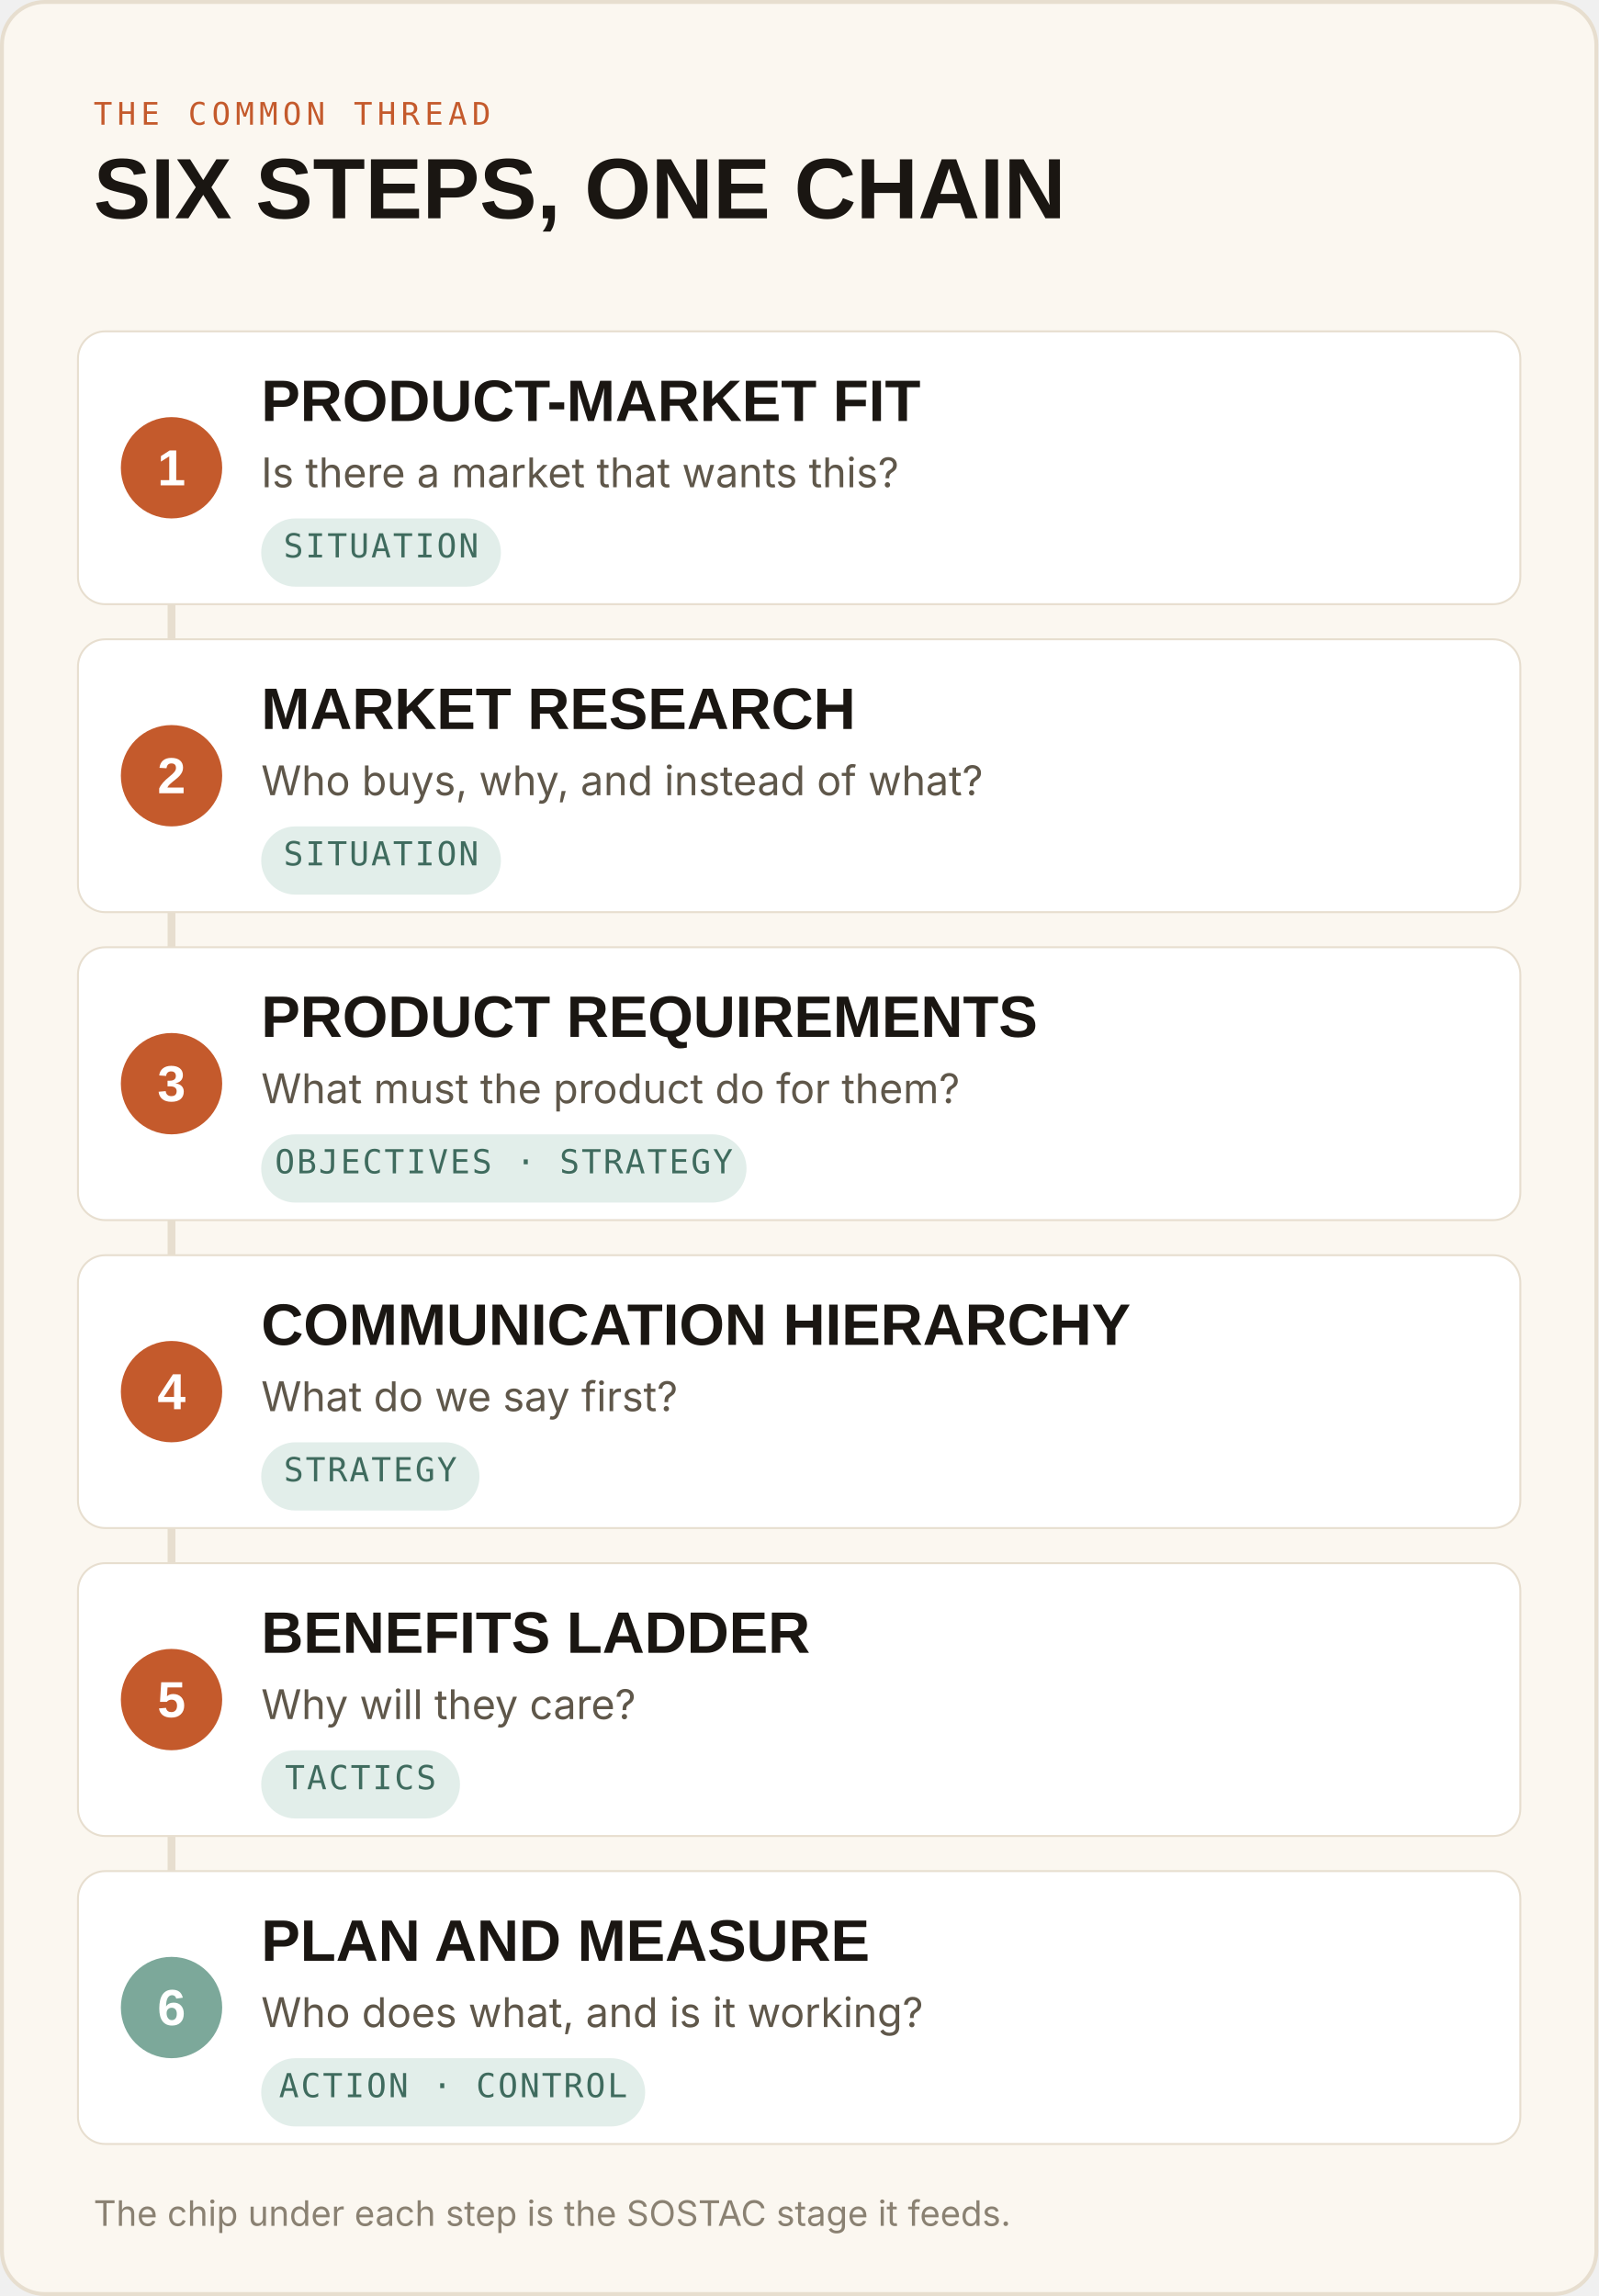
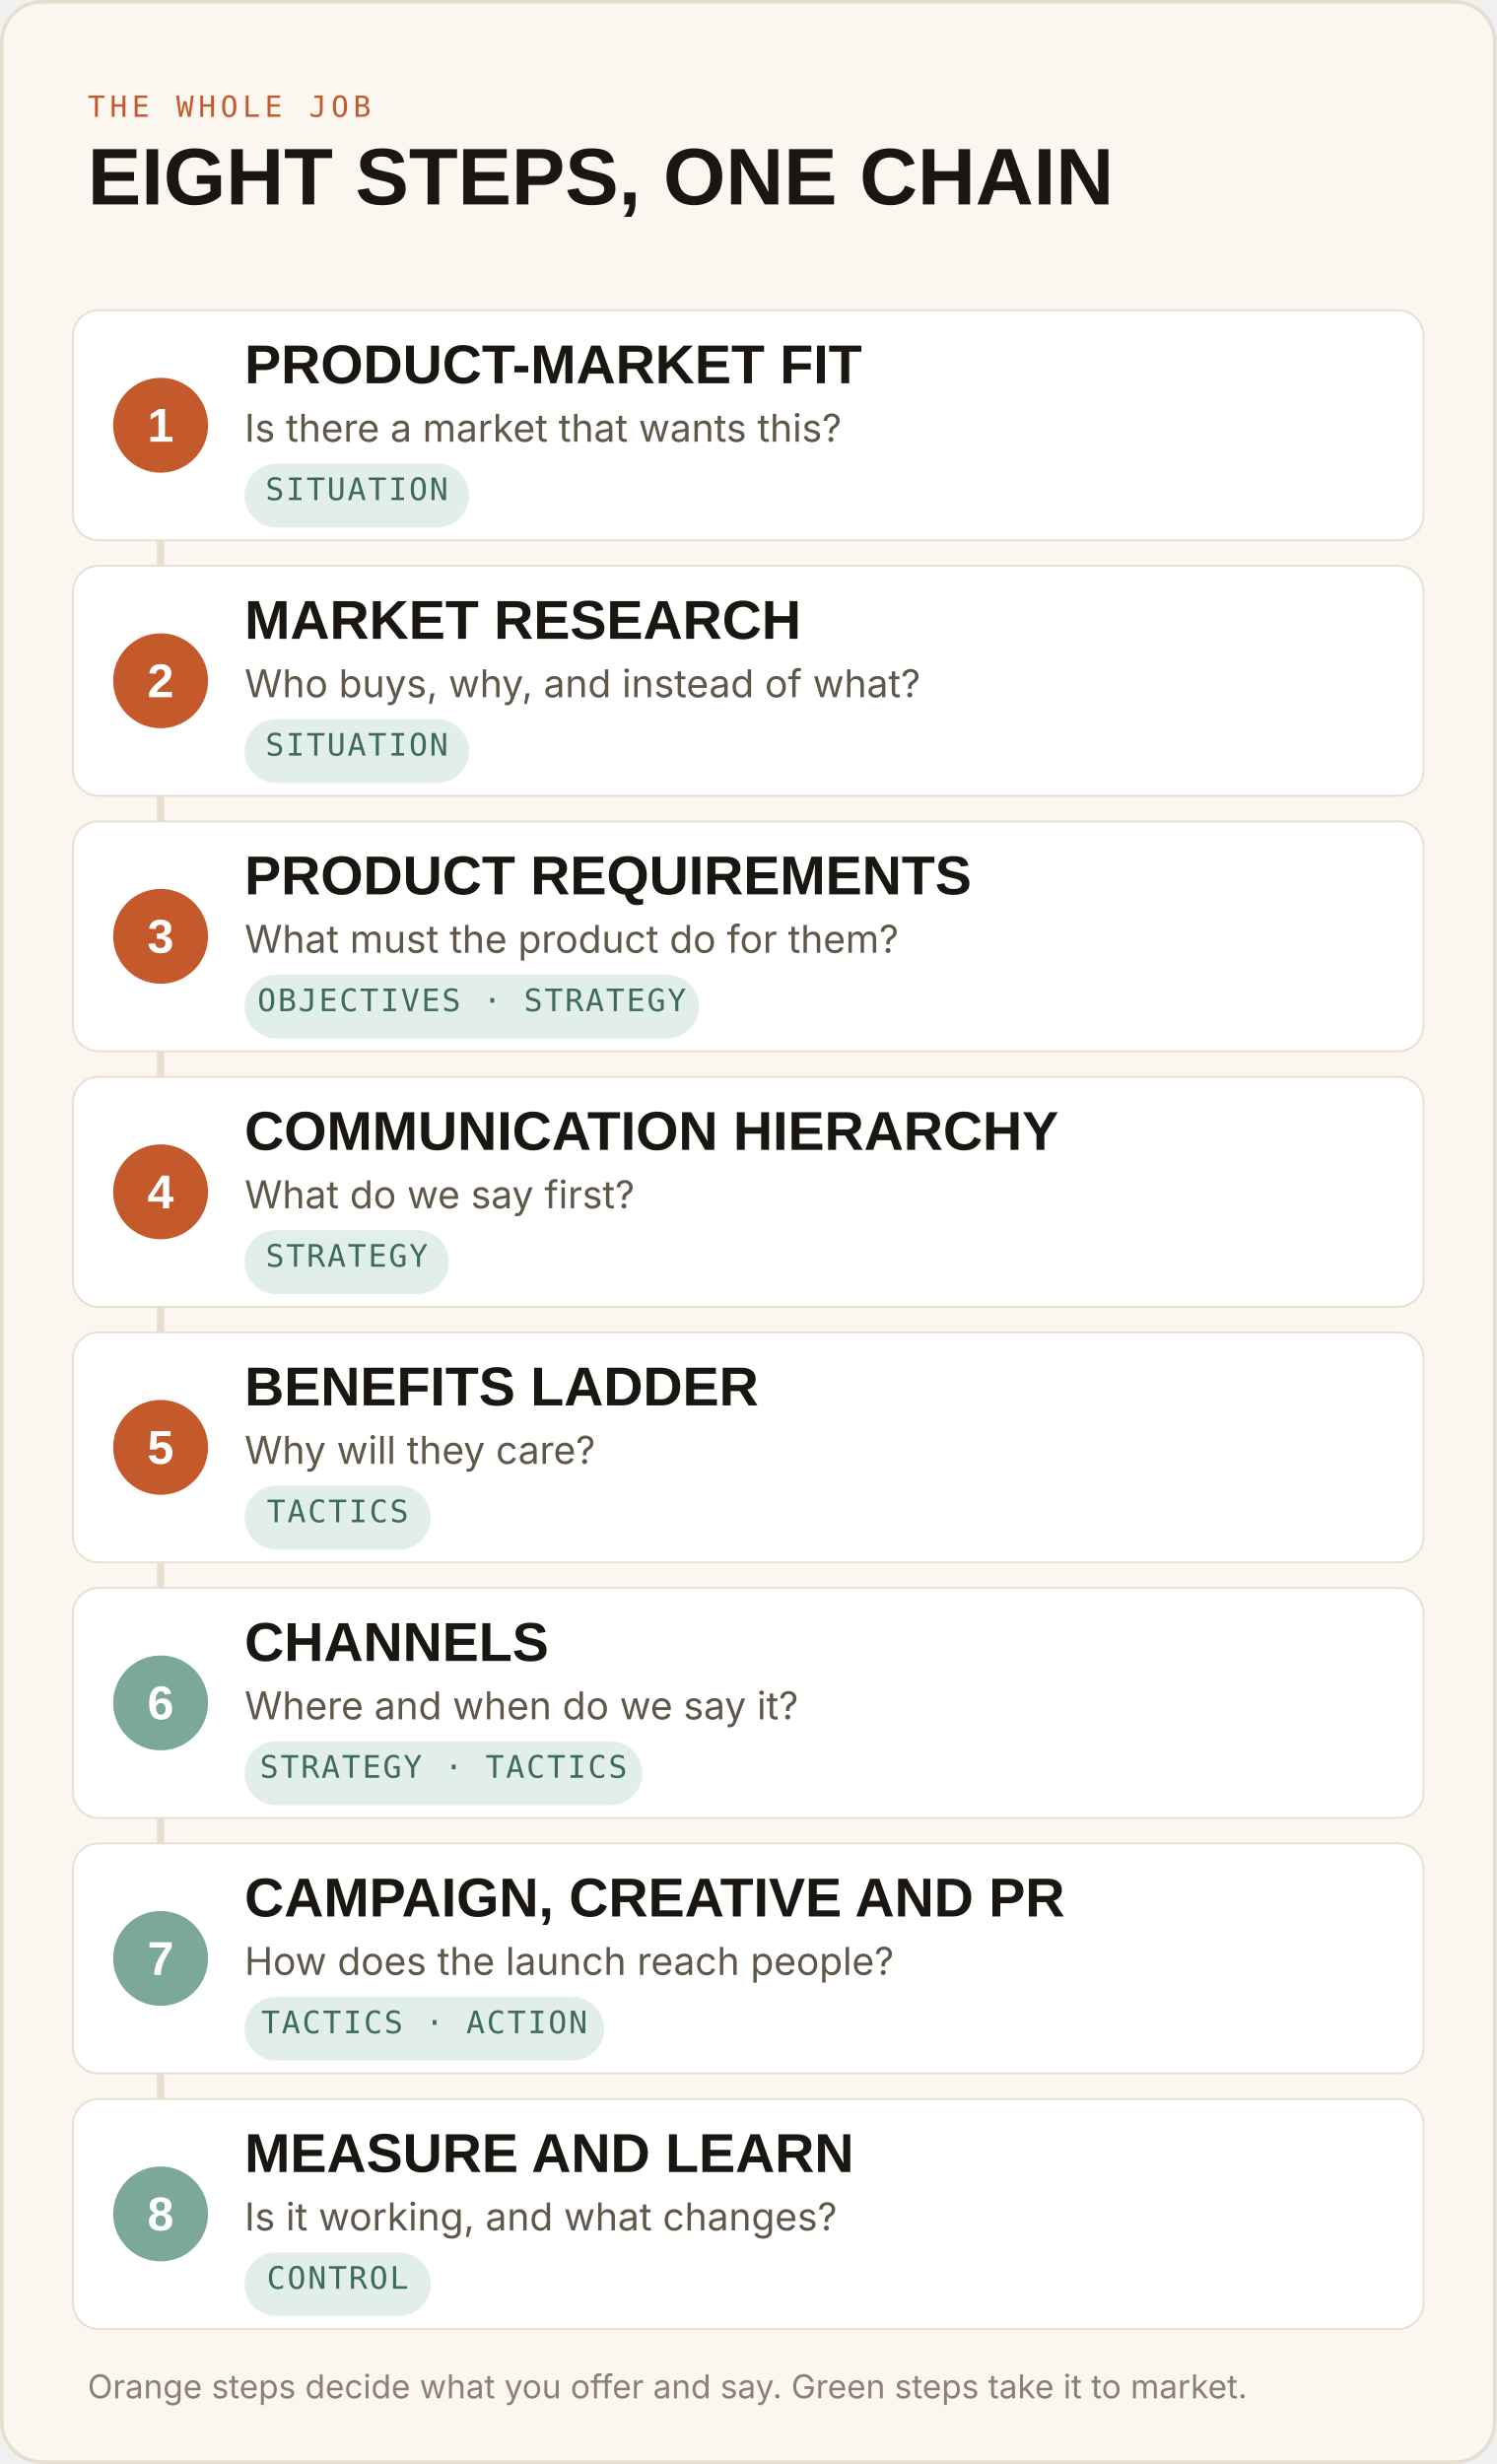
- <svg xmlns="http://www.w3.org/2000/svg" viewBox="0 0 820 1178" width="820" height="1178" role="img" aria-labelledby="chain-t">
+ <svg xmlns="http://www.w3.org/2000/svg" viewBox="0 0 820 1350" width="820" height="1350" role="img" aria-labelledby="chain-t">
  <defs>
    <marker id="chain-arrow" viewBox="0 0 10 10" refX="8" refY="5" markerWidth="7" markerHeight="7" orient="auto-start-reverse">
      <path d="M0 0L10 5L0 10z" fill="#5F574A" />
    </marker>
  </defs>
-   <rect x="1" y="1" width="818" height="1176" rx="22" fill="#FBF7F0" stroke="#E7DECF" stroke-width="2" />
-   <text x="48" y="64" font-family="'SF Mono',Menlo,'JetBrains Mono',monospace" font-size="16" font-weight="400" fill="#C45A2C" text-anchor="start" letter-spacing="2.5">THE COMMON THREAD</text>
-   <text x="48" y="112" font-family="'Arial Narrow','Archivo Narrow','Helvetica Neue Condensed',Arial,sans-serif" font-size="44" font-weight="700" fill="#1A1612" text-anchor="start">SIX STEPS, ONE CHAIN</text>
+   <rect x="1" y="1" width="818" height="1348" rx="22" fill="#FBF7F0" stroke="#E7DECF" stroke-width="2" />
+   <text x="48" y="64" font-family="'SF Mono',Menlo,'JetBrains Mono',monospace" font-size="16" font-weight="400" fill="#C45A2C" text-anchor="start" letter-spacing="2.5">THE WHOLE JOB</text>
+   <text x="48" y="112" font-family="'Arial Narrow','Archivo Narrow','Helvetica Neue Condensed',Arial,sans-serif" font-size="44" font-weight="700" fill="#1A1612" text-anchor="start">EIGHT STEPS, ONE CHAIN</text>
  <g transform="translate(0 0)">
-     <line x1="88" y1="240" x2="88" y2="1030" stroke="#E7DECF" stroke-width="4" />
-     <rect x="40" y="170" width="740" height="140" rx="14" fill="#FFFFFF" stroke="#E7DECF" />
-     <circle cx="88" cy="240" r="26" fill="#C45A2C" />
-     <text x="88" y="249" font-family="'Arial Narrow','Archivo Narrow','Helvetica Neue Condensed',Arial,sans-serif" font-size="26" font-weight="700" fill="#fff" text-anchor="middle">1</text>
-     <text x="134" y="216" font-family="'Arial Narrow','Archivo Narrow','Helvetica Neue Condensed',Arial,sans-serif" font-size="30" font-weight="700" fill="#1A1612" text-anchor="start">PRODUCT-MARKET FIT</text>
-     <text x="134" y="250" font-family="Inter,'Helvetica Neue',Helvetica,Arial,sans-serif" font-size="21" font-weight="400" fill="#5F574A" text-anchor="start">Is there a market that wants this?</text>
-     <g transform="translate(134 266)">
+     <line x1="88" y1="233" x2="88" y2="1213" stroke="#E7DECF" stroke-width="4" />
+     <rect x="40" y="170" width="740" height="126" rx="14" fill="#FFFFFF" stroke="#E7DECF" />
+     <circle cx="88" cy="233" r="26" fill="#C45A2C" />
+     <text x="88" y="242" font-family="'Arial Narrow','Archivo Narrow','Helvetica Neue Condensed',Arial,sans-serif" font-size="26" font-weight="700" fill="#fff" text-anchor="middle">1</text>
+     <text x="134" y="210" font-family="'Arial Narrow','Archivo Narrow','Helvetica Neue Condensed',Arial,sans-serif" font-size="30" font-weight="700" fill="#1A1612" text-anchor="start">PRODUCT-MARKET FIT</text>
+     <text x="134" y="242" font-family="Inter,'Helvetica Neue',Helvetica,Arial,sans-serif" font-size="21" font-weight="400" fill="#5F574A" text-anchor="start">Is there a market that wants this?</text>
+     <g transform="translate(134 254)">
      <rect x="0" y="0" width="123" height="35" rx="17.5" fill="#E2EEEA" />
      <text x="61.5" y="20" font-family="'SF Mono',Menlo,'JetBrains Mono',monospace" font-size="17" font-weight="400" fill="#3F6B5E" text-anchor="middle" letter-spacing="1">SITUATION</text>
    </g>
-     <rect x="40" y="328" width="740" height="140" rx="14" fill="#FFFFFF" stroke="#E7DECF" />
-     <circle cx="88" cy="398" r="26" fill="#C45A2C" />
-     <text x="88" y="407" font-family="'Arial Narrow','Archivo Narrow','Helvetica Neue Condensed',Arial,sans-serif" font-size="26" font-weight="700" fill="#fff" text-anchor="middle">2</text>
-     <text x="134" y="374" font-family="'Arial Narrow','Archivo Narrow','Helvetica Neue Condensed',Arial,sans-serif" font-size="30" font-weight="700" fill="#1A1612" text-anchor="start">MARKET RESEARCH</text>
-     <text x="134" y="408" font-family="Inter,'Helvetica Neue',Helvetica,Arial,sans-serif" font-size="21" font-weight="400" fill="#5F574A" text-anchor="start">Who buys, why, and instead of what?</text>
-     <g transform="translate(134 424)">
+     <rect x="40" y="310" width="740" height="126" rx="14" fill="#FFFFFF" stroke="#E7DECF" />
+     <circle cx="88" cy="373" r="26" fill="#C45A2C" />
+     <text x="88" y="382" font-family="'Arial Narrow','Archivo Narrow','Helvetica Neue Condensed',Arial,sans-serif" font-size="26" font-weight="700" fill="#fff" text-anchor="middle">2</text>
+     <text x="134" y="350" font-family="'Arial Narrow','Archivo Narrow','Helvetica Neue Condensed',Arial,sans-serif" font-size="30" font-weight="700" fill="#1A1612" text-anchor="start">MARKET RESEARCH</text>
+     <text x="134" y="382" font-family="Inter,'Helvetica Neue',Helvetica,Arial,sans-serif" font-size="21" font-weight="400" fill="#5F574A" text-anchor="start">Who buys, why, and instead of what?</text>
+     <g transform="translate(134 394)">
      <rect x="0" y="0" width="123" height="35" rx="17.5" fill="#E2EEEA" />
      <text x="61.5" y="20" font-family="'SF Mono',Menlo,'JetBrains Mono',monospace" font-size="17" font-weight="400" fill="#3F6B5E" text-anchor="middle" letter-spacing="1">SITUATION</text>
    </g>
-     <rect x="40" y="486" width="740" height="140" rx="14" fill="#FFFFFF" stroke="#E7DECF" />
-     <circle cx="88" cy="556" r="26" fill="#C45A2C" />
-     <text x="88" y="565" font-family="'Arial Narrow','Archivo Narrow','Helvetica Neue Condensed',Arial,sans-serif" font-size="26" font-weight="700" fill="#fff" text-anchor="middle">3</text>
-     <text x="134" y="532" font-family="'Arial Narrow','Archivo Narrow','Helvetica Neue Condensed',Arial,sans-serif" font-size="30" font-weight="700" fill="#1A1612" text-anchor="start">PRODUCT REQUIREMENTS</text>
-     <text x="134" y="566" font-family="Inter,'Helvetica Neue',Helvetica,Arial,sans-serif" font-size="21" font-weight="400" fill="#5F574A" text-anchor="start">What must the product do for them?</text>
-     <g transform="translate(134 582)">
+     <rect x="40" y="450" width="740" height="126" rx="14" fill="#FFFFFF" stroke="#E7DECF" />
+     <circle cx="88" cy="513" r="26" fill="#C45A2C" />
+     <text x="88" y="522" font-family="'Arial Narrow','Archivo Narrow','Helvetica Neue Condensed',Arial,sans-serif" font-size="26" font-weight="700" fill="#fff" text-anchor="middle">3</text>
+     <text x="134" y="490" font-family="'Arial Narrow','Archivo Narrow','Helvetica Neue Condensed',Arial,sans-serif" font-size="30" font-weight="700" fill="#1A1612" text-anchor="start">PRODUCT REQUIREMENTS</text>
+     <text x="134" y="522" font-family="Inter,'Helvetica Neue',Helvetica,Arial,sans-serif" font-size="21" font-weight="400" fill="#5F574A" text-anchor="start">What must the product do for them?</text>
+     <g transform="translate(134 534)">
      <rect x="0" y="0" width="249" height="35" rx="17.5" fill="#E2EEEA" />
      <text x="124.5" y="20" font-family="'SF Mono',Menlo,'JetBrains Mono',monospace" font-size="17" font-weight="400" fill="#3F6B5E" text-anchor="middle" letter-spacing="1">OBJECTIVES · STRATEGY</text>
    </g>
-     <rect x="40" y="644" width="740" height="140" rx="14" fill="#FFFFFF" stroke="#E7DECF" />
-     <circle cx="88" cy="714" r="26" fill="#C45A2C" />
-     <text x="88" y="723" font-family="'Arial Narrow','Archivo Narrow','Helvetica Neue Condensed',Arial,sans-serif" font-size="26" font-weight="700" fill="#fff" text-anchor="middle">4</text>
-     <text x="134" y="690" font-family="'Arial Narrow','Archivo Narrow','Helvetica Neue Condensed',Arial,sans-serif" font-size="30" font-weight="700" fill="#1A1612" text-anchor="start">COMMUNICATION HIERARCHY</text>
-     <text x="134" y="724" font-family="Inter,'Helvetica Neue',Helvetica,Arial,sans-serif" font-size="21" font-weight="400" fill="#5F574A" text-anchor="start">What do we say first?</text>
-     <g transform="translate(134 740)">
+     <rect x="40" y="590" width="740" height="126" rx="14" fill="#FFFFFF" stroke="#E7DECF" />
+     <circle cx="88" cy="653" r="26" fill="#C45A2C" />
+     <text x="88" y="662" font-family="'Arial Narrow','Archivo Narrow','Helvetica Neue Condensed',Arial,sans-serif" font-size="26" font-weight="700" fill="#fff" text-anchor="middle">4</text>
+     <text x="134" y="630" font-family="'Arial Narrow','Archivo Narrow','Helvetica Neue Condensed',Arial,sans-serif" font-size="30" font-weight="700" fill="#1A1612" text-anchor="start">COMMUNICATION HIERARCHY</text>
+     <text x="134" y="662" font-family="Inter,'Helvetica Neue',Helvetica,Arial,sans-serif" font-size="21" font-weight="400" fill="#5F574A" text-anchor="start">What do we say first?</text>
+     <g transform="translate(134 674)">
      <rect x="0" y="0" width="112" height="35" rx="17.5" fill="#E2EEEA" />
      <text x="56" y="20" font-family="'SF Mono',Menlo,'JetBrains Mono',monospace" font-size="17" font-weight="400" fill="#3F6B5E" text-anchor="middle" letter-spacing="1">STRATEGY</text>
    </g>
-     <rect x="40" y="802" width="740" height="140" rx="14" fill="#FFFFFF" stroke="#E7DECF" />
-     <circle cx="88" cy="872" r="26" fill="#C45A2C" />
-     <text x="88" y="881" font-family="'Arial Narrow','Archivo Narrow','Helvetica Neue Condensed',Arial,sans-serif" font-size="26" font-weight="700" fill="#fff" text-anchor="middle">5</text>
-     <text x="134" y="848" font-family="'Arial Narrow','Archivo Narrow','Helvetica Neue Condensed',Arial,sans-serif" font-size="30" font-weight="700" fill="#1A1612" text-anchor="start">BENEFITS LADDER</text>
-     <text x="134" y="882" font-family="Inter,'Helvetica Neue',Helvetica,Arial,sans-serif" font-size="21" font-weight="400" fill="#5F574A" text-anchor="start">Why will they care?</text>
-     <g transform="translate(134 898)">
+     <rect x="40" y="730" width="740" height="126" rx="14" fill="#FFFFFF" stroke="#E7DECF" />
+     <circle cx="88" cy="793" r="26" fill="#C45A2C" />
+     <text x="88" y="802" font-family="'Arial Narrow','Archivo Narrow','Helvetica Neue Condensed',Arial,sans-serif" font-size="26" font-weight="700" fill="#fff" text-anchor="middle">5</text>
+     <text x="134" y="770" font-family="'Arial Narrow','Archivo Narrow','Helvetica Neue Condensed',Arial,sans-serif" font-size="30" font-weight="700" fill="#1A1612" text-anchor="start">BENEFITS LADDER</text>
+     <text x="134" y="802" font-family="Inter,'Helvetica Neue',Helvetica,Arial,sans-serif" font-size="21" font-weight="400" fill="#5F574A" text-anchor="start">Why will they care?</text>
+     <g transform="translate(134 814)">
      <rect x="0" y="0" width="102" height="35" rx="17.5" fill="#E2EEEA" />
      <text x="51" y="20" font-family="'SF Mono',Menlo,'JetBrains Mono',monospace" font-size="17" font-weight="400" fill="#3F6B5E" text-anchor="middle" letter-spacing="1">TACTICS</text>
    </g>
-     <rect x="40" y="960" width="740" height="140" rx="14" fill="#FFFFFF" stroke="#E7DECF" />
-     <circle cx="88" cy="1030" r="26" fill="#7CA89A" />
-     <text x="88" y="1039" font-family="'Arial Narrow','Archivo Narrow','Helvetica Neue Condensed',Arial,sans-serif" font-size="26" font-weight="700" fill="#fff" text-anchor="middle">6</text>
-     <text x="134" y="1006" font-family="'Arial Narrow','Archivo Narrow','Helvetica Neue Condensed',Arial,sans-serif" font-size="30" font-weight="700" fill="#1A1612" text-anchor="start">PLAN AND MEASURE</text>
-     <text x="134" y="1040" font-family="Inter,'Helvetica Neue',Helvetica,Arial,sans-serif" font-size="21" font-weight="400" fill="#5F574A" text-anchor="start">Who does what, and is it working?</text>
-     <g transform="translate(134 1056)">
+     <rect x="40" y="870" width="740" height="126" rx="14" fill="#FFFFFF" stroke="#E7DECF" />
+     <circle cx="88" cy="933" r="26" fill="#7CA89A" />
+     <text x="88" y="942" font-family="'Arial Narrow','Archivo Narrow','Helvetica Neue Condensed',Arial,sans-serif" font-size="26" font-weight="700" fill="#fff" text-anchor="middle">6</text>
+     <text x="134" y="910" font-family="'Arial Narrow','Archivo Narrow','Helvetica Neue Condensed',Arial,sans-serif" font-size="30" font-weight="700" fill="#1A1612" text-anchor="start">CHANNELS</text>
+     <text x="134" y="942" font-family="Inter,'Helvetica Neue',Helvetica,Arial,sans-serif" font-size="21" font-weight="400" fill="#5F574A" text-anchor="start">Where and when do we say it?</text>
+     <g transform="translate(134 954)">
+       <rect x="0" y="0" width="218" height="35" rx="17.5" fill="#E2EEEA" />
+       <text x="109" y="20" font-family="'SF Mono',Menlo,'JetBrains Mono',monospace" font-size="17" font-weight="400" fill="#3F6B5E" text-anchor="middle" letter-spacing="1">STRATEGY · TACTICS</text>
+     </g>
+     <rect x="40" y="1010" width="740" height="126" rx="14" fill="#FFFFFF" stroke="#E7DECF" />
+     <circle cx="88" cy="1073" r="26" fill="#7CA89A" />
+     <text x="88" y="1082" font-family="'Arial Narrow','Archivo Narrow','Helvetica Neue Condensed',Arial,sans-serif" font-size="26" font-weight="700" fill="#fff" text-anchor="middle">7</text>
+     <text x="134" y="1050" font-family="'Arial Narrow','Archivo Narrow','Helvetica Neue Condensed',Arial,sans-serif" font-size="30" font-weight="700" fill="#1A1612" text-anchor="start">CAMPAIGN, CREATIVE AND PR</text>
+     <text x="134" y="1082" font-family="Inter,'Helvetica Neue',Helvetica,Arial,sans-serif" font-size="21" font-weight="400" fill="#5F574A" text-anchor="start">How does the launch reach people?</text>
+     <g transform="translate(134 1094)">
      <rect x="0" y="0" width="197" height="35" rx="17.5" fill="#E2EEEA" />
-       <text x="98.5" y="20" font-family="'SF Mono',Menlo,'JetBrains Mono',monospace" font-size="17" font-weight="400" fill="#3F6B5E" text-anchor="middle" letter-spacing="1">ACTION · CONTROL</text>
+       <text x="98.5" y="20" font-family="'SF Mono',Menlo,'JetBrains Mono',monospace" font-size="17" font-weight="400" fill="#3F6B5E" text-anchor="middle" letter-spacing="1">TACTICS · ACTION</text>
    </g>
-     <text x="48" y="1142" font-family="Inter,'Helvetica Neue',Helvetica,Arial,sans-serif" font-size="18" font-weight="400" fill="#8A8172" text-anchor="start">The chip under each step is the SOSTAC stage it feeds.</text>
+     <rect x="40" y="1150" width="740" height="126" rx="14" fill="#FFFFFF" stroke="#E7DECF" />
+     <circle cx="88" cy="1213" r="26" fill="#7CA89A" />
+     <text x="88" y="1222" font-family="'Arial Narrow','Archivo Narrow','Helvetica Neue Condensed',Arial,sans-serif" font-size="26" font-weight="700" fill="#fff" text-anchor="middle">8</text>
+     <text x="134" y="1190" font-family="'Arial Narrow','Archivo Narrow','Helvetica Neue Condensed',Arial,sans-serif" font-size="30" font-weight="700" fill="#1A1612" text-anchor="start">MEASURE AND LEARN</text>
+     <text x="134" y="1222" font-family="Inter,'Helvetica Neue',Helvetica,Arial,sans-serif" font-size="21" font-weight="400" fill="#5F574A" text-anchor="start">Is it working, and what changes?</text>
+     <g transform="translate(134 1234)">
+       <rect x="0" y="0" width="102" height="35" rx="17.5" fill="#E2EEEA" />
+       <text x="51" y="20" font-family="'SF Mono',Menlo,'JetBrains Mono',monospace" font-size="17" font-weight="400" fill="#3F6B5E" text-anchor="middle" letter-spacing="1">CONTROL</text>
+     </g>
+     <text x="48" y="1314" font-family="Inter,'Helvetica Neue',Helvetica,Arial,sans-serif" font-size="18" font-weight="400" fill="#8A8172" text-anchor="start">Orange steps decide what you offer and say. Green steps take it to market.</text>
  </g>
</svg>
